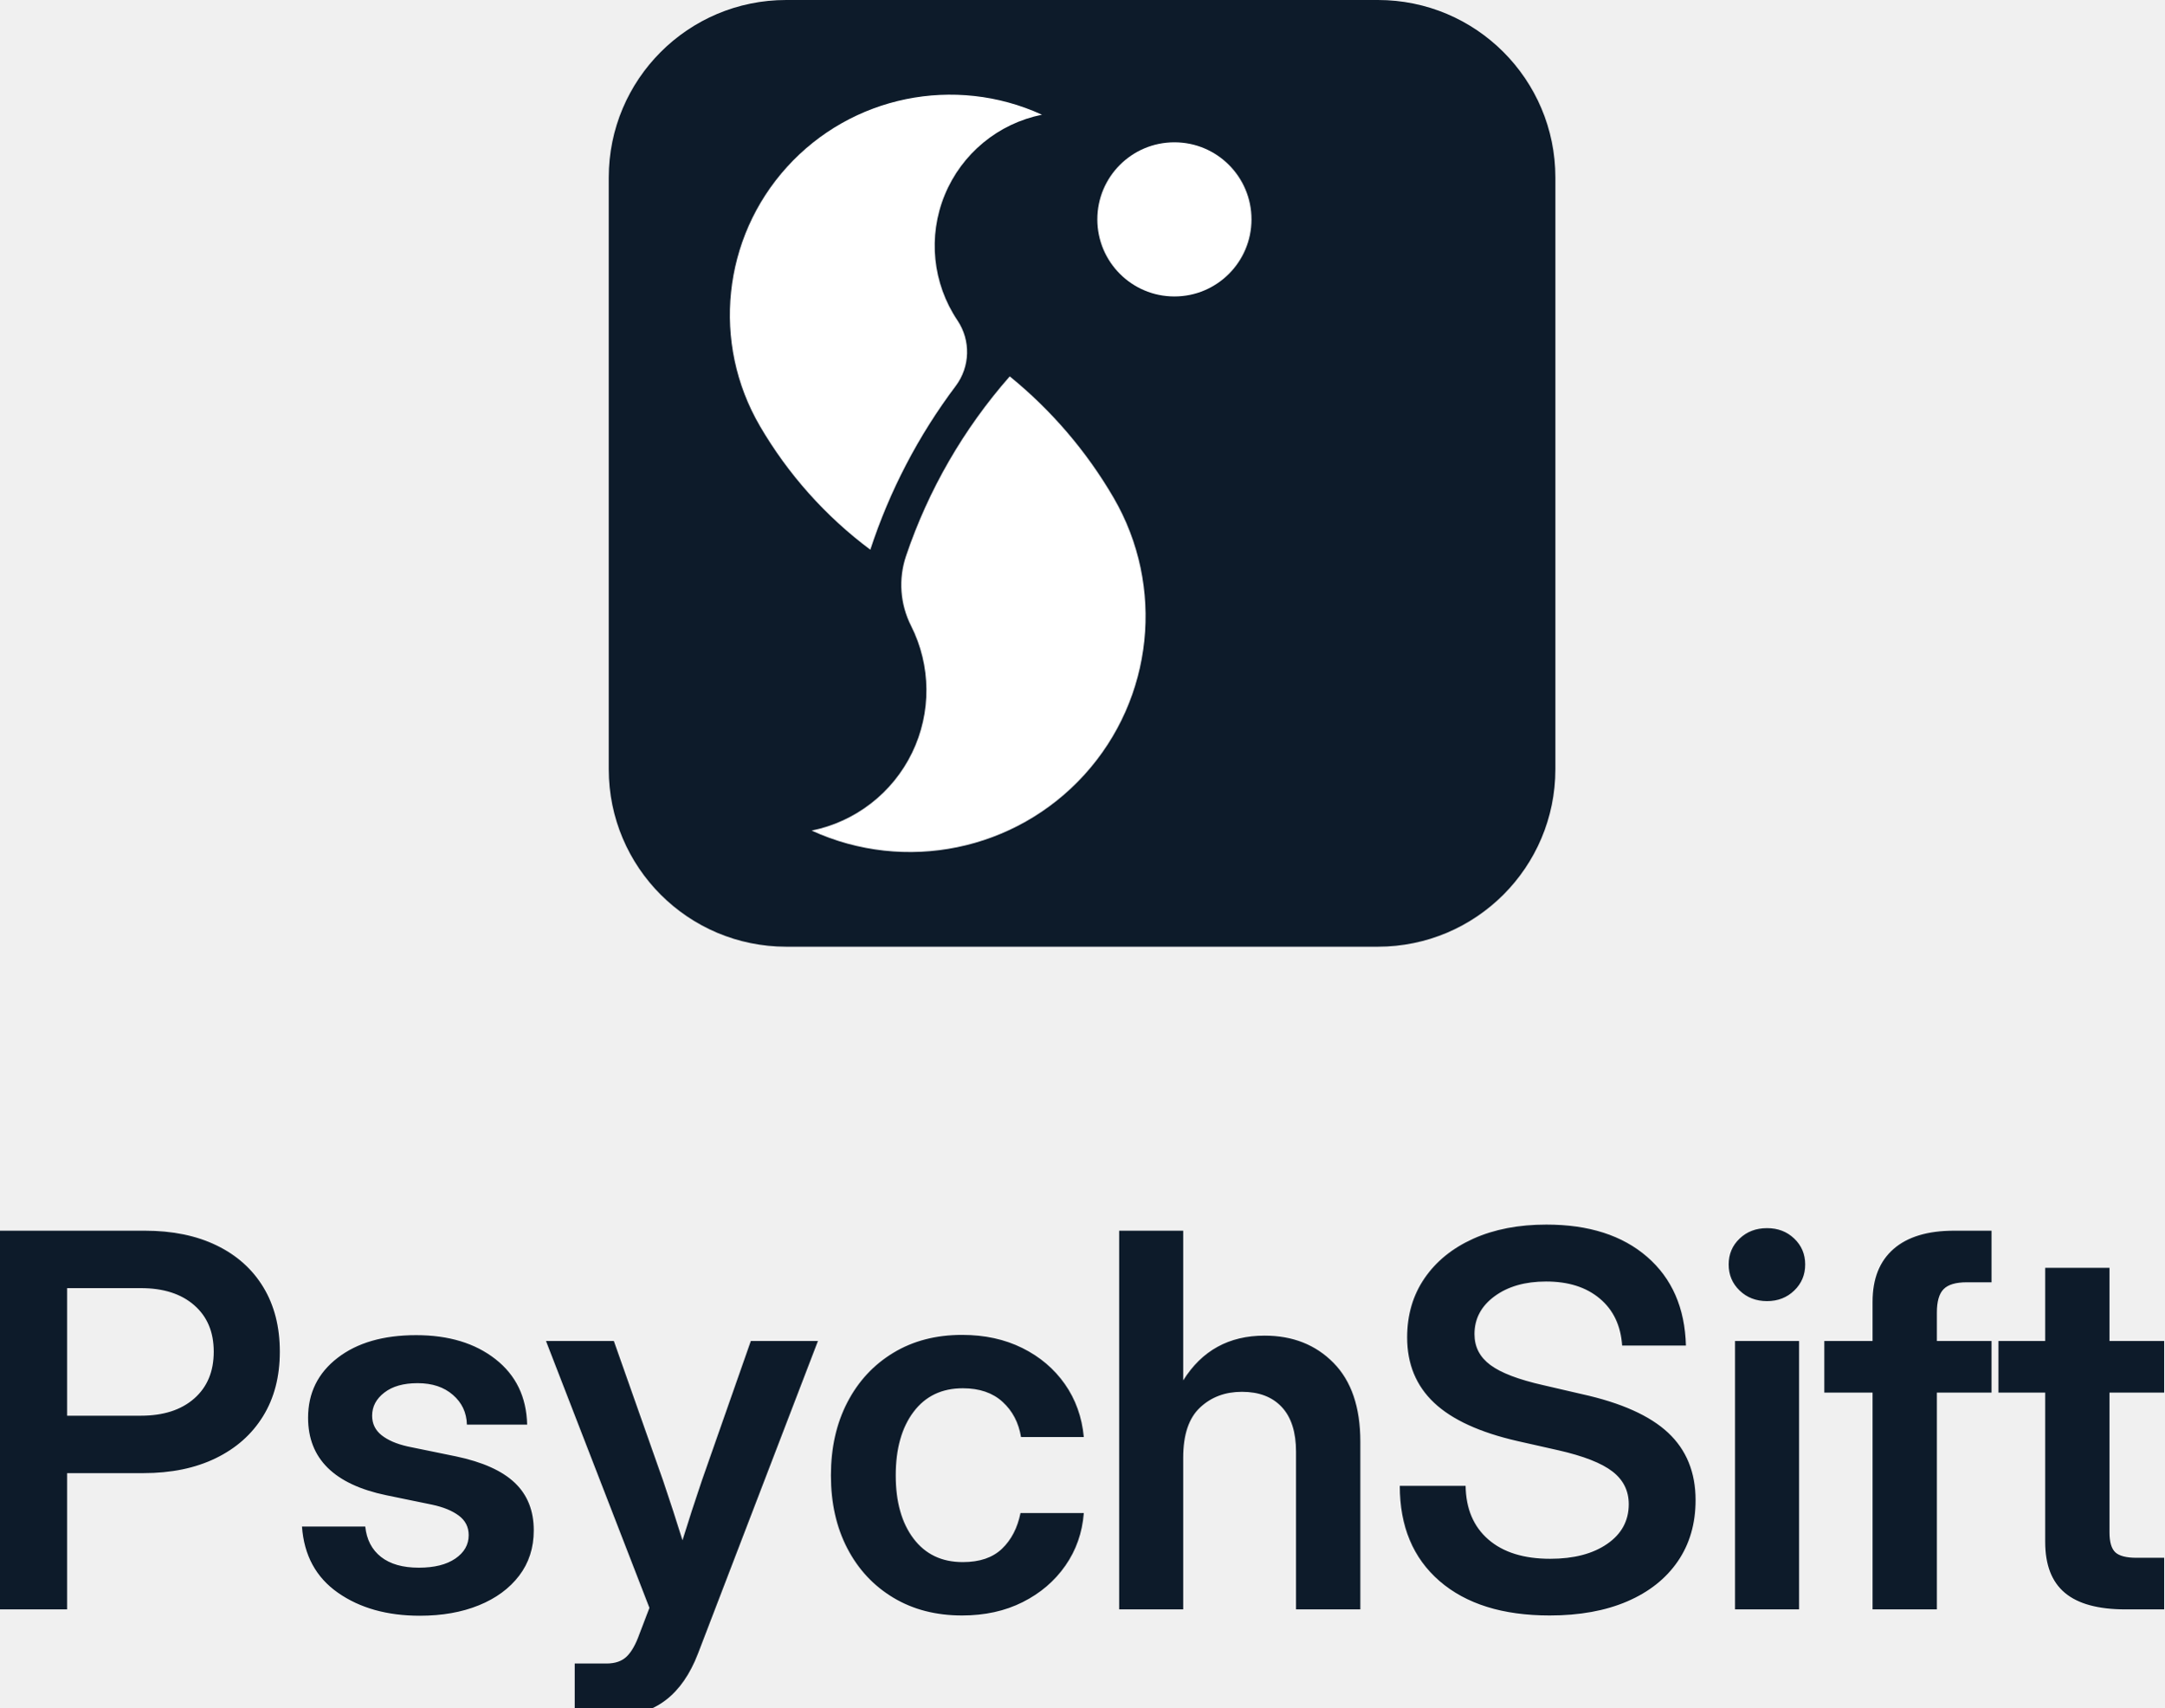
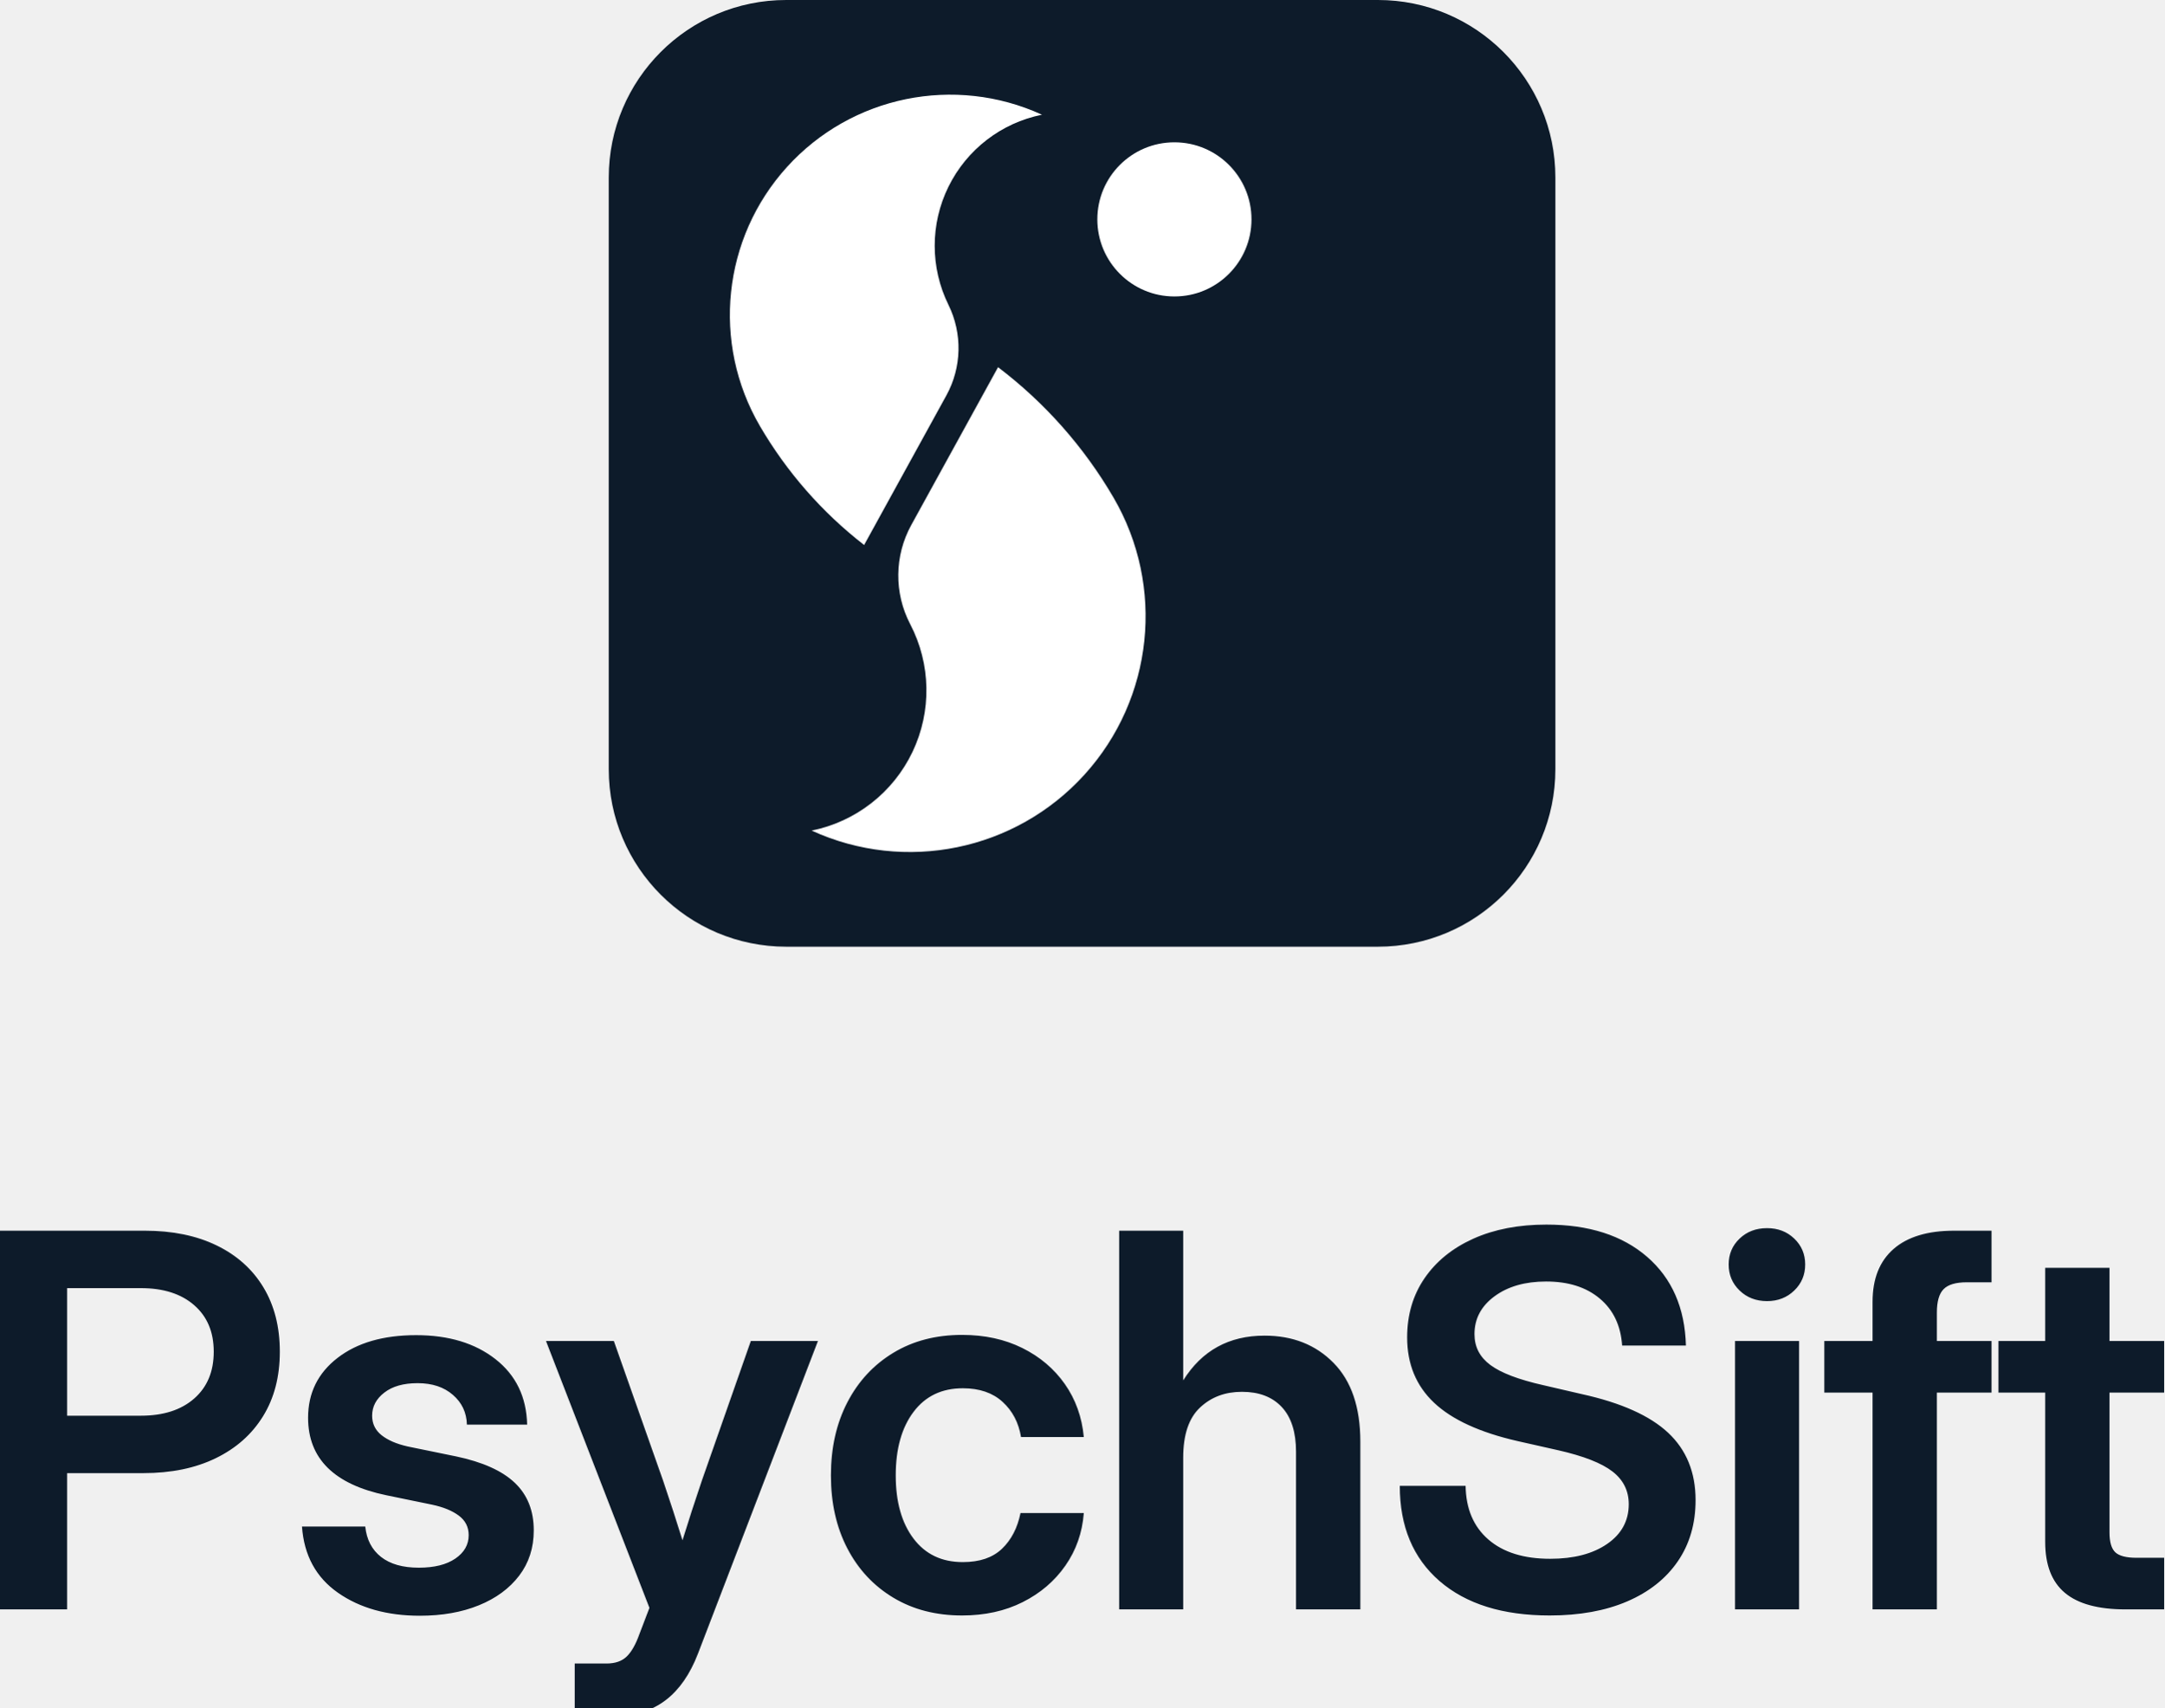
<svg xmlns="http://www.w3.org/2000/svg" viewBox="0 0 585.233 461.824" width="585.233" height="461.824" role="img" aria-label="PsychSift">
  <g transform="translate(164.6166 0)">
    <rect width="256" height="256" rx="48" fill="#0D1B2A" />
    <g transform="translate(32.7581 25.6) scale(2.0402)">
      <g fill="#FFFFFF">
-         <path d="M41.367 2.655 A17.723 17.723 0 0 0 30.165 29.918 A7.5 7.5 0 0 1 29.934 38.612 A74.817 74.817 0 0 0 18.616 60.312 A55.123 55.123 0 0 1 3.976 43.912 A29.201 29.201 0 0 1 41.367 2.655 Z" />
-         <path d="M10.84 97.54 A18.964 18.964 0 0 0 24.012 70.392 A12 12 0 0 1 23.354 61.129 A70.063 70.063 0 0 1 37.096 37.337 A58.982 58.982 0 0 1 50.849 53.396 A31.245 31.245 0 0 1 10.84 97.54 Z" />
+         <path d="M41.367 2.655 A17.723 17.723 0 0 0 28.971 27.854 A13 13 0 0 1 28.698 39.858 L17.794 59.687 A55.123 55.123 0 0 1 3.976 43.912 A29.201 29.201 0 0 1 41.367 2.655 Z" />
+         <path d="M10.84 97.54 A18.964 18.964 0 0 0 23.901 70.177 A13.91 13.91 0 0 1 24.044 57.038 L35.547 36.12 A58.982 58.982 0 0 1 50.849 53.396 A31.245 31.245 0 0 1 10.84 97.54 Z" />
        <circle cx="58.923" cy="16.528" r="10.216" />
      </g>
    </g>
  </g>
  <g transform="translate(-8.5219 435.2)">
    <path d="M8.52 0.00V-102.40H47.63Q58.90 -102.40 67.11 -98.41Q75.32 -94.43 79.76 -87.07Q84.19 -79.72 84.19 -69.69Q84.19 -59.58 79.65 -52.23Q75.12 -44.88 66.83 -40.86Q58.55 -36.84 47.28 -36.84H26.67V0.00ZM26.67 -52.37H46.60Q55.74 -52.37 61.03 -57.01Q66.32 -61.65 66.32 -69.69Q66.32 -77.66 61.03 -82.26Q55.74 -86.87 46.60 -86.87H26.67Z M122.07 1.72Q108.81 1.72 99.91 -4.50Q91.01 -10.72 90.18 -22.40H107.29Q107.84 -17.11 111.55 -14.19Q115.27 -11.27 121.79 -11.27Q128.05 -11.27 131.66 -13.74Q135.26 -16.22 135.26 -20.07Q135.26 -23.37 132.58 -25.36Q129.90 -27.35 125.37 -28.31L113.00 -30.86Q91.83 -35.26 91.83 -51.82Q91.83 -61.85 99.80 -68.00Q107.77 -74.15 121.04 -74.15Q134.23 -74.15 142.51 -67.66Q150.80 -61.17 151.07 -49.96H134.78Q134.65 -54.84 131.00 -58.00Q127.36 -61.17 121.45 -61.17Q115.75 -61.17 112.45 -58.62Q109.15 -56.08 109.15 -52.37Q109.15 -49.14 111.69 -47.11Q114.23 -45.08 118.77 -44.05L131.83 -41.37Q142.62 -39.10 147.74 -34.22Q152.86 -29.35 152.86 -21.37Q152.86 -14.29 148.91 -9.11Q144.95 -3.92 138.01 -1.10Q131.07 1.72 122.07 1.72Z M163.94 28.73V14.64H172.53Q176.03 14.64 177.99 12.75Q179.95 10.86 181.46 6.60L184.14 -0.41L156.17 -72.57H174.52L187.85 -34.77Q189.23 -30.72 190.53 -26.70Q191.84 -22.68 193.08 -18.69Q195.55 -26.67 198.30 -34.77L211.56 -72.57H229.71L197.27 11.96Q190.81 28.73 175.28 28.73Z M268.69 1.65Q258.10 1.65 250.10 -3.16Q242.09 -7.97 237.66 -16.49Q233.22 -25.02 233.22 -36.22Q233.22 -47.42 237.66 -55.98Q242.09 -64.53 250.10 -69.38Q258.10 -74.22 268.69 -74.22Q277.83 -74.22 284.97 -70.68Q292.12 -67.14 296.49 -60.92Q300.85 -54.70 301.61 -46.60H284.63Q283.67 -52.44 279.65 -56.11Q275.63 -59.79 268.89 -59.79Q260.37 -59.79 255.56 -53.40Q250.75 -47.01 250.75 -36.22Q250.75 -25.50 255.56 -19.14Q260.37 -12.78 268.89 -12.78Q275.70 -12.78 279.48 -16.39Q283.26 -20.00 284.49 -26.05H301.61Q300.99 -18.07 296.62 -11.82Q292.26 -5.57 285.08 -1.96Q277.90 1.65 268.69 1.65Z M328.49 -41.03V0.00H311.17V-102.40H328.49V-61.92Q336.05 -74.02 350.48 -74.02Q361.89 -74.02 369.14 -66.66Q376.39 -59.31 376.39 -45.36V0.00H359.00V-42.61Q359.00 -50.58 355.16 -54.70Q351.31 -58.83 344.37 -58.83Q337.56 -58.83 333.03 -54.57Q328.49 -50.31 328.49 -41.03Z M427.61 1.65Q408.57 1.65 397.81 -7.66Q387.06 -16.98 387.06 -33.40H404.86Q405.00 -24.12 411.01 -18.90Q417.02 -13.68 427.74 -13.68Q437.30 -13.68 443.14 -17.70Q448.98 -21.72 448.98 -28.45Q448.98 -33.88 444.58 -37.28Q440.18 -40.69 429.94 -43.02L418.95 -45.50Q403.62 -49.00 396.34 -55.87Q389.05 -62.75 389.05 -73.54Q389.05 -82.68 393.76 -89.55Q398.47 -96.42 406.95 -100.24Q415.44 -104.05 426.71 -104.05Q443.89 -104.05 453.96 -95.32Q464.03 -86.59 464.44 -71.34H447.19Q446.64 -79.45 441.14 -84.05Q435.65 -88.66 426.64 -88.66Q418.12 -88.66 412.69 -84.67Q407.26 -80.68 407.26 -74.43Q407.26 -69.27 411.56 -66.08Q415.85 -62.88 425.89 -60.62L436.27 -58.21Q452.21 -54.70 459.63 -47.76Q467.05 -40.82 467.05 -29.55Q467.05 -20.00 462.24 -12.99Q457.43 -5.98 448.57 -2.16Q439.70 1.65 427.61 1.65Z M477.72 0.00V-72.57H495.04V0.00ZM486.38 -83.36Q481.91 -83.36 478.96 -86.22Q476.00 -89.07 476.00 -93.26Q476.00 -97.45 478.96 -100.27Q481.91 -103.09 486.38 -103.09Q490.78 -103.09 493.73 -100.27Q496.69 -97.45 496.69 -93.26Q496.69 -89.07 493.73 -86.22Q490.78 -83.36 486.38 -83.36Z M547.08 -72.57V-58.62H532.30V0.00H514.91V-58.62H501.86V-72.57H514.91V-83.16Q514.91 -92.50 520.58 -97.45Q526.25 -102.40 536.97 -102.40H547.08V-88.45H540.41Q535.94 -88.45 534.12 -86.59Q532.30 -84.74 532.30 -80.27V-72.57Z M593.76 -72.57V-58.62H578.98V-20.82Q578.98 -16.91 580.56 -15.43Q582.14 -13.95 586.33 -13.95H593.76V0.00H583.31Q572.24 0.00 566.92 -4.47Q561.59 -8.93 561.59 -18.28V-58.62H548.95V-72.57H561.59V-92.37H578.98V-72.57Z" fill="#0D1B2A" />
  </g>
</svg>
